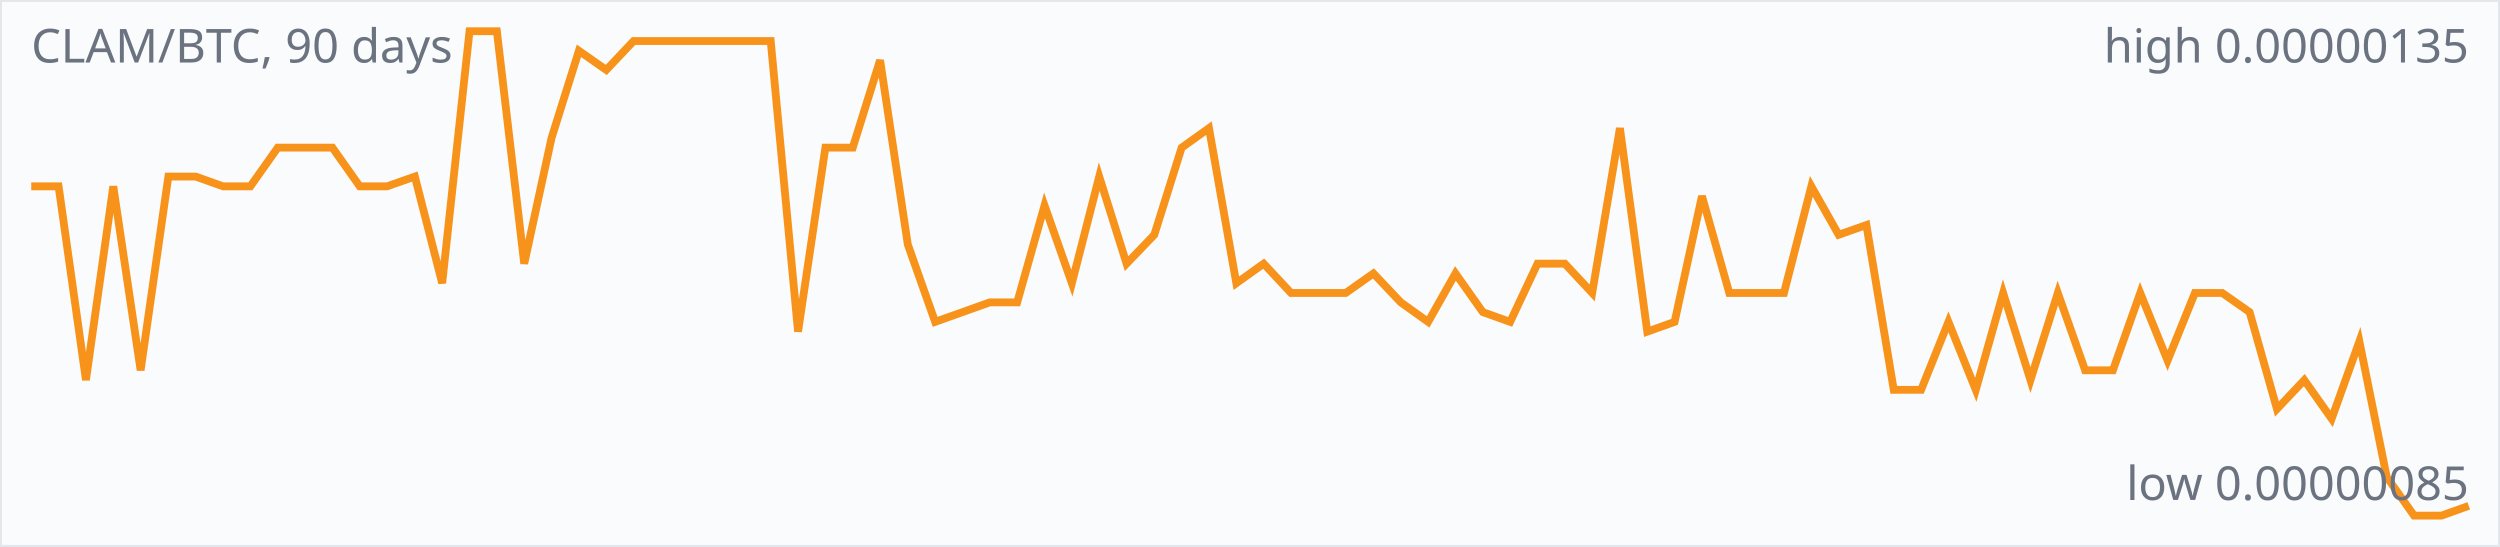
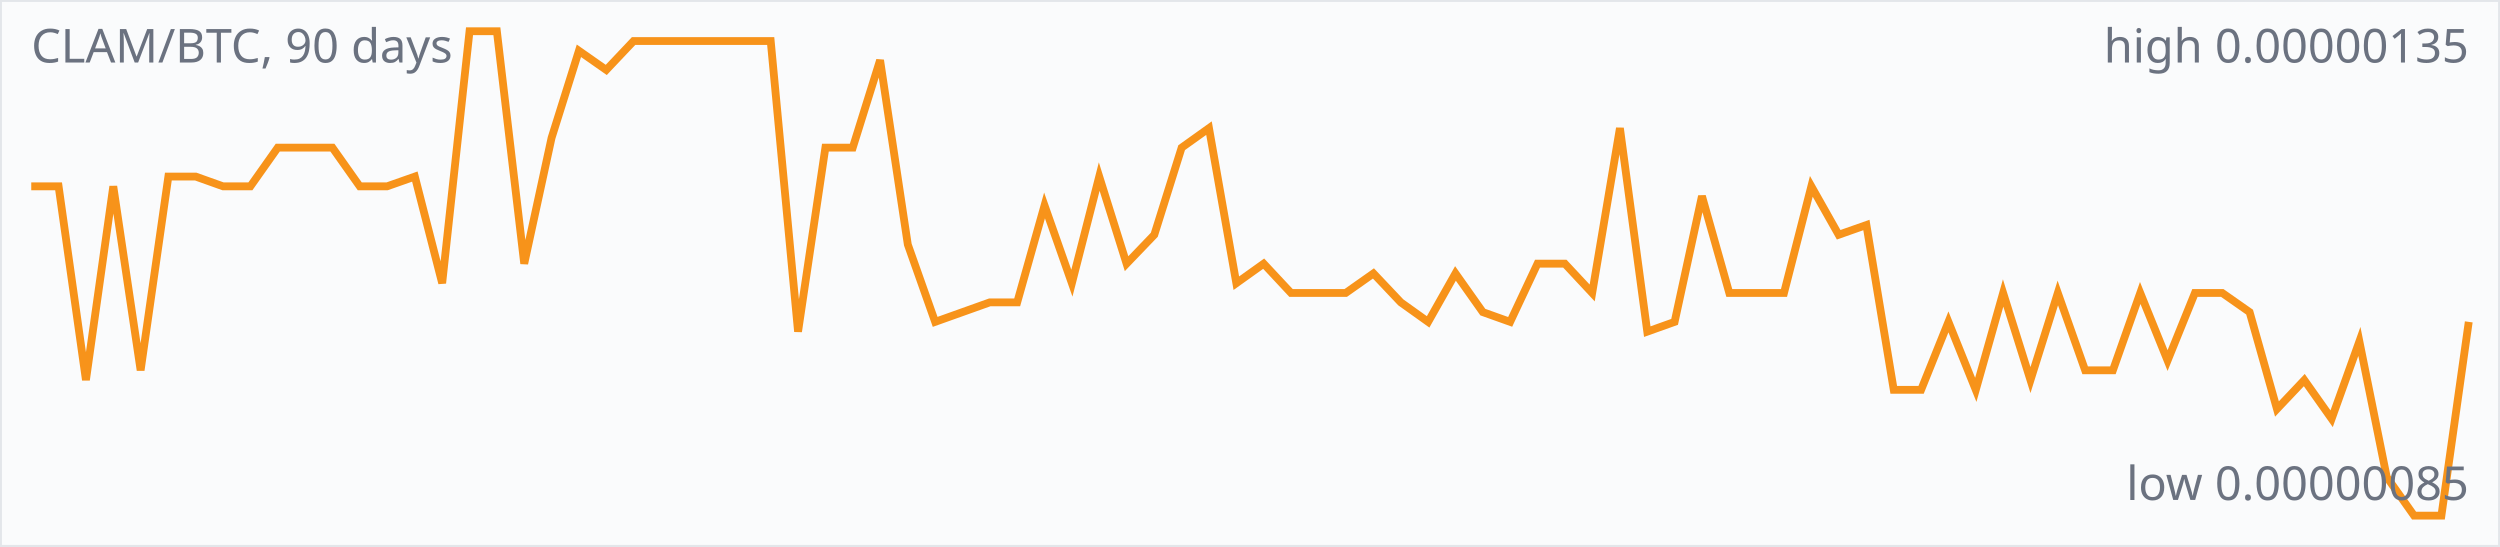
<svg xmlns="http://www.w3.org/2000/svg" viewBox="0 0 640 140" width="640" height="140" font-family="sans-serif">
  <rect x="0" y="0" width="640" height="140" fill="#fafbfc" stroke="#e3e6ea" />
-   <polyline fill="none" stroke="#f7931a" stroke-width="2" points="8.0,47.7 15.0,47.7 22.0,97.3 29.0,47.7 36.0,94.8 43.1,45.2 50.1,45.2 57.1,47.7 64.1,47.7 71.1,37.8 78.1,37.8 85.1,37.8 92.1,47.7 99.1,47.7 106.2,45.2 113.2,72.5 120.2,8.0 127.2,8.0 134.2,67.5 141.2,35.3 148.2,13.0 155.2,17.9 162.2,10.5 169.3,10.5 176.3,10.5 183.3,10.5 190.3,10.5 197.3,10.5 204.3,84.9 211.3,37.8 218.3,37.8 225.3,15.4 232.4,62.6 239.4,82.4 246.4,79.9 253.4,77.4 260.4,77.4 267.4,52.6 274.4,72.5 281.4,45.2 288.4,67.5 295.5,60.1 302.5,37.8 309.5,32.8 316.5,72.5 323.5,67.5 330.5,75.0 337.5,75.0 344.5,75.0 351.6,70.0 358.6,77.4 365.6,82.4 372.6,70.0 379.6,79.9 386.6,82.4 393.6,67.5 400.6,67.5 407.6,75.0 414.7,32.8 421.7,84.9 428.7,82.4 435.7,50.2 442.7,75.0 449.7,75.0 456.7,75.0 463.7,47.7 470.7,60.1 477.8,57.6 484.8,99.8 491.8,99.8 498.8,82.4 505.8,99.8 512.8,75.0 519.8,97.3 526.8,75.0 533.8,94.8 540.9,94.8 547.9,75.0 554.9,92.3 561.9,75.0 568.9,75.0 575.9,79.9 582.9,104.7 589.9,97.3 596.9,107.2 604.0,87.4 611.0,122.1 618.0,132.0 625.0,132.0 632.0,129.5" />
+   <polyline fill="none" stroke="#f7931a" stroke-width="2" points="8.0,47.7 15.0,47.7 22.0,97.3 29.0,47.7 36.0,94.8 43.1,45.2 50.1,45.2 57.1,47.7 64.1,47.7 71.1,37.8 78.1,37.8 85.1,37.8 92.1,47.7 99.1,47.7 106.2,45.2 113.2,72.5 120.2,8.0 127.2,8.0 134.2,67.5 141.2,35.3 148.2,13.0 155.2,17.9 162.2,10.5 169.3,10.5 176.3,10.5 183.3,10.5 190.3,10.5 197.3,10.5 204.3,84.9 211.3,37.8 218.3,37.8 225.3,15.4 232.4,62.6 239.4,82.4 246.4,79.9 253.4,77.4 260.4,77.4 267.4,52.6 274.4,72.5 281.4,45.2 288.4,67.5 295.5,60.1 302.5,37.8 309.5,32.8 316.5,72.5 323.5,67.5 330.5,75.0 337.5,75.0 344.5,75.0 351.6,70.0 358.6,77.4 365.6,82.4 372.6,70.0 379.6,79.9 386.6,82.4 393.6,67.5 400.6,67.5 407.6,75.0 414.7,32.8 421.7,84.9 428.7,82.4 435.7,50.2 442.7,75.0 449.7,75.0 456.7,75.0 463.7,47.7 470.7,60.1 477.8,57.6 484.8,99.8 491.8,99.8 498.8,82.4 505.8,99.8 512.8,75.0 519.8,97.3 526.8,75.0 533.8,94.8 540.9,94.8 547.9,75.0 554.9,92.3 561.9,75.0 568.9,75.0 575.9,79.9 582.9,104.7 589.9,97.3 596.9,107.2 604.0,87.4 611.0,122.1 618.0,132.0 625.0,132.0 632.0,82.4" />
  <text x="8" y="16" font-size="12" fill="#6b7280">CLAM/BTC, 90 days</text>
  <text x="632" y="16" text-anchor="end" font-size="12" fill="#6b7280">high 0.00000135</text>
  <text x="632" y="128" text-anchor="end" font-size="12" fill="#6b7280">low 0.00000085</text>
</svg>
